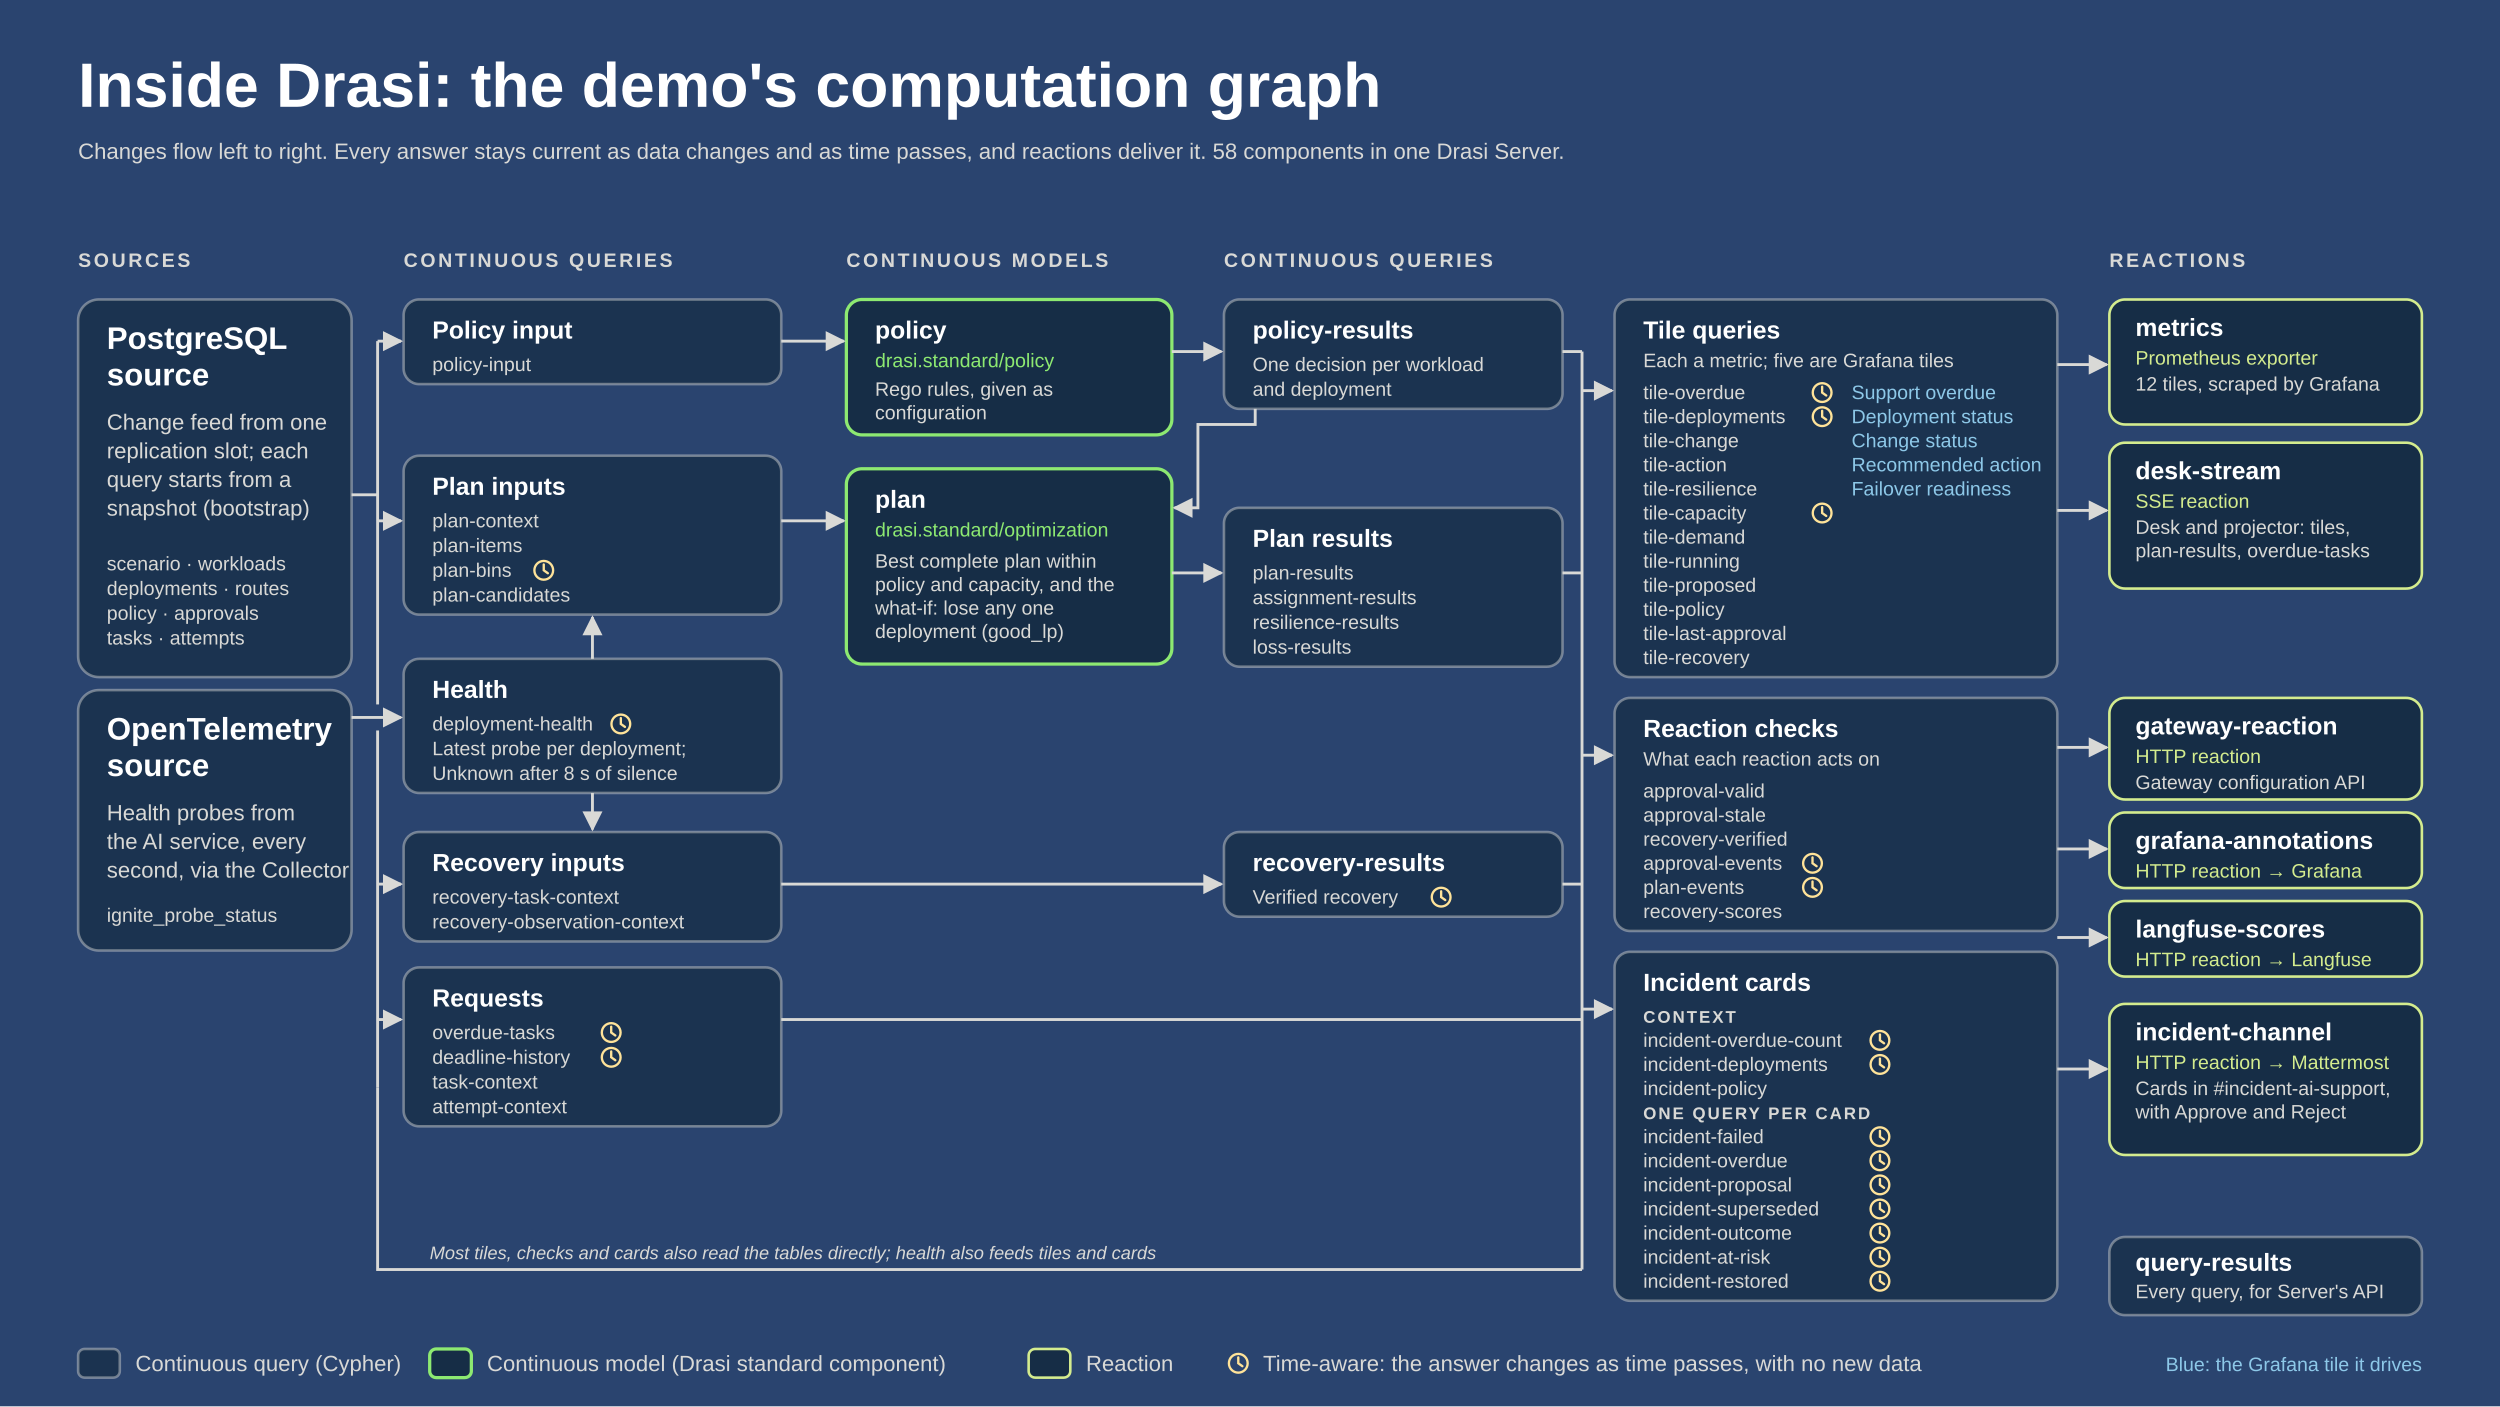
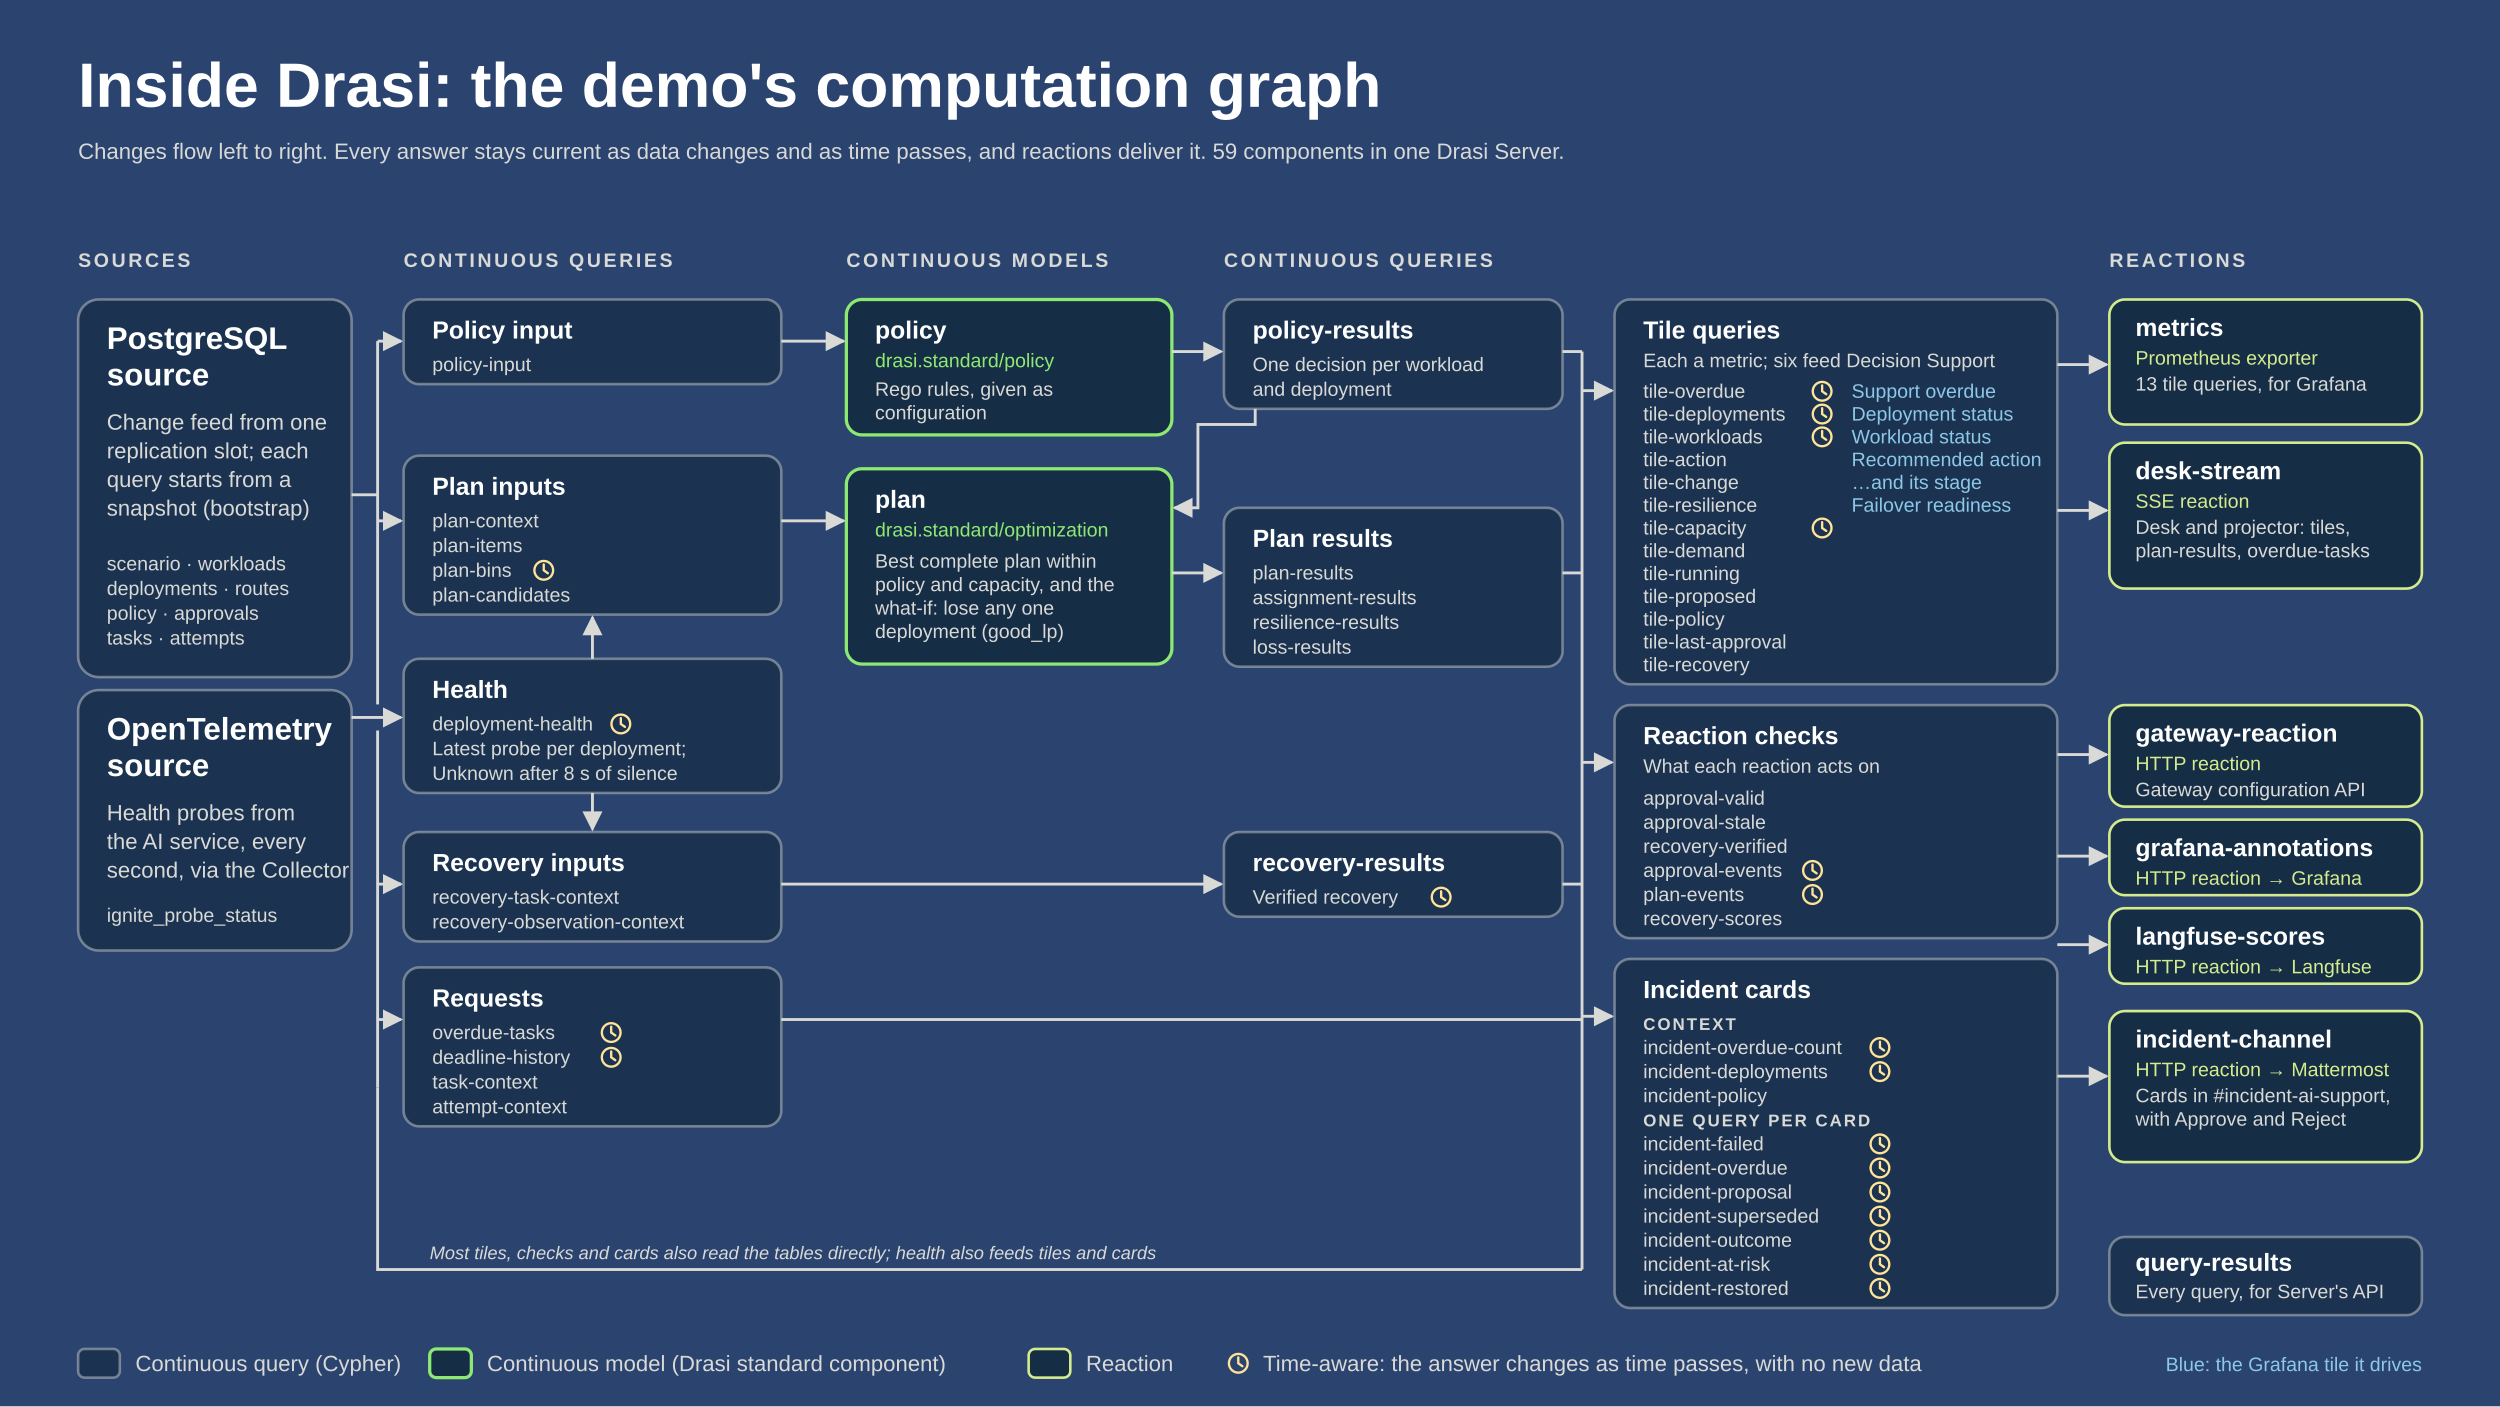
<svg xmlns="http://www.w3.org/2000/svg" viewBox="0 0 1920 1080" width="1920" height="1080" font-family="'Segoe UI', 'Segoe UI Web', 'Helvetica Neue', Arial, sans-serif">
  <defs>
    <marker id="arrow" viewBox="0 0 10 10" refX="9" refY="5" markerWidth="7" markerHeight="7" orient="auto-start-reverse">
      <path d="M0,0 L10,5 L0,10 z" fill="#D9D9D6" />
    </marker>
    <symbol id="clock" viewBox="0 0 20 20">
      <circle cx="10" cy="10" r="8" fill="none" stroke="#FFE399" stroke-width="2" />
      <path d="M10,5 V10 L13.5,12.5" fill="none" stroke="#FFE399" stroke-width="2" stroke-linecap="round" />
    </symbol>
    <style>
      .box { fill: #091F2C; fill-opacity: .45; stroke: #D9D9D6; stroke-opacity: .45; stroke-width: 2; }
      .model { fill: #091F2C; fill-opacity: .6; stroke: #8DE971; stroke-width: 2.5; }
      .group { fill: none; stroke: #8DE971; stroke-width: 2; stroke-dasharray: 7 6; }
      .out { fill: #091F2C; fill-opacity: .6; stroke: #D4EC8E; stroke-width: 2; }
      .name { fill: #FFFFFF; font-size: 19px; font-weight: 600; }
      .desc { fill: #D9D9D6; font-size: 15px; }
      .title { fill: #FFFFFF; font-size: 24px; font-weight: 600; }
      .sub { fill: #D9D9D6; font-size: 17px; }
      .accent { fill: #D4EC8E; font-size: 15px; }
      .accent-model { fill: #8DE971; font-size: 15px; }
      .tile { fill: #8DC8E8; font-size: 15px; }
      .label { fill: #D9D9D6; font-size: 13px; font-weight: 600; letter-spacing: 1.5px; }
      .note { fill: #D9D9D6; font-size: 14px; font-style: italic; }
      .head { fill: #D9D9D6; font-size: 15px; font-weight: 600; letter-spacing: 2px; }
      .flow { fill: none; stroke: #D9D9D6; stroke-width: 2.2; marker-end: url(#arrow); }
      .line { fill: none; stroke: #D9D9D6; stroke-width: 2.2; }
    </style>
  </defs>
  <rect width="1920" height="1080" fill="#2A446F" />
  <text x="60" y="82" fill="#FFFFFF" font-size="48" font-weight="600" font-family="'Segoe Sans Display', 'Segoe UI', Arial, sans-serif">Inside Drasi: the demo's computation graph</text>
-   <text x="60" y="122" class="sub" font-size="22">Changes flow left to right. Every answer stays current as data changes and as time passes, and reactions deliver it. 58 components in one Drasi Server.</text>
+   <text x="60" y="122" class="sub" font-size="22">Changes flow left to right. Every answer stays current as data changes and as time passes, and reactions deliver it. 59 components in one Drasi Server.</text>
  <text x="60" y="205" class="head">SOURCES</text>
  <text x="310" y="205" class="head">CONTINUOUS QUERIES</text>
  <text x="650" y="205" class="head">CONTINUOUS MODELS</text>
  <text x="940" y="205" class="head">CONTINUOUS QUERIES</text>
  <text x="1620" y="205" class="head">REACTIONS</text>
  <rect x="60" y="230" width="210" height="290" rx="16" class="box" />
  <text x="82" y="268" class="title">PostgreSQL</text>
  <text x="82" y="296" class="title">source</text>
  <text x="82" y="330" class="sub">Change feed from one</text>
  <text x="82" y="352" class="sub">replication slot; each</text>
  <text x="82" y="374" class="sub">query starts from a</text>
  <text x="82" y="396" class="sub">snapshot (bootstrap)</text>
  <text x="82" y="438" class="desc">scenario · workloads</text>
  <text x="82" y="457" class="desc">deployments · routes</text>
  <text x="82" y="476" class="desc">policy · approvals</text>
  <text x="82" y="495" class="desc">tasks · attempts</text>
  <rect x="60" y="530" width="210" height="200" rx="16" class="box" />
  <text x="82" y="568" class="title">OpenTelemetry</text>
  <text x="82" y="596" class="title">source</text>
  <text x="82" y="630" class="sub">Health probes from</text>
  <text x="82" y="652" class="sub">the AI service, every</text>
  <text x="82" y="674" class="sub">second, via the Collector</text>
  <text x="82" y="708" class="desc">ignite_probe_status</text>
  <rect x="310" y="230" width="290" height="65" rx="12" class="box" />
  <text x="332" y="260" class="name">Policy input</text>
  <text x="332" y="285" class="desc">policy-input</text>
  <rect x="310" y="350" width="290" height="122" rx="12" class="box" />
  <text x="332" y="380" class="name">Plan inputs</text>
  <text x="332" y="405" class="desc">plan-context</text>
  <text x="332" y="424" class="desc">plan-items</text>
  <text x="332" y="443" class="desc">plan-bins</text>
  <use href="#clock" x="408.6" y="429.0" width="18" height="18" />
  <text x="332" y="462" class="desc">plan-candidates</text>
  <rect x="310" y="506" width="290" height="103" rx="12" class="box" />
  <text x="332" y="536" class="name">Health</text>
  <text x="332" y="561" class="desc">deployment-health</text>
  <use href="#clock" x="467.8" y="547.0" width="18" height="18" />
  <text x="332" y="580" class="desc">Latest probe per deployment;</text>
  <text x="332" y="599" class="desc">Unknown after 8 s of silence</text>
  <rect x="310" y="639" width="290" height="84" rx="12" class="box" />
  <text x="332" y="669" class="name">Recovery inputs</text>
  <text x="332" y="694" class="desc">recovery-task-context</text>
  <text x="332" y="713" class="desc">recovery-observation-context</text>
  <rect x="310" y="743" width="290" height="122" rx="12" class="box" />
  <text x="332" y="773" class="name">Requests</text>
  <text x="332" y="798" class="desc">overdue-tasks</text>
  <use href="#clock" x="460.4" y="784.0" width="18" height="18" />
  <text x="332" y="817" class="desc">deadline-history</text>
  <use href="#clock" x="460.4" y="803.0" width="18" height="18" />
  <text x="332" y="836" class="desc">task-context</text>
  <text x="332" y="855" class="desc">attempt-context</text>
  <path d="M270,380 H290" class="line" />
  <path d="M290,262 V541" class="line" />
  <path d="M290,561 V835" class="line" />
  <path d="M290,262 H308" class="flow" />
  <path d="M290,400 H308" class="flow" />
  <path d="M290,679 H308" class="flow" />
  <path d="M290,783 H308" class="flow" />
  <path d="M600,783 H1215" class="line" />
  <path d="M270,551 H308" class="flow" />
  <path d="M455,506 V474" class="flow" />
  <path d="M455,609 V637" class="flow" />
  <path d="M290,835 V975 H1215" class="line" />
  <text x="330" y="967" class="note">Most tiles, checks and cards also read the tables directly; health also feeds tiles and cards</text>
  <rect x="650" y="230" width="250" height="104" rx="12" class="model" />
  <text x="672" y="260" class="name">policy</text>
  <text x="672" y="282" class="accent-model">drasi.standard/policy</text>
  <text x="672" y="304" class="desc">Rego rules, given as</text>
  <text x="672" y="322" class="desc">configuration</text>
  <path d="M600,262 H648" class="flow" />
  <rect x="650" y="360" width="250" height="150" rx="12" class="model" />
  <text x="672" y="390" class="name">plan</text>
  <text x="672" y="412" class="accent-model">drasi.standard/optimization</text>
  <text x="672" y="436" class="desc">Best complete plan within</text>
  <text x="672" y="454" class="desc">policy and capacity, and the</text>
  <text x="672" y="472" class="desc">what-if: lose any one</text>
  <text x="672" y="490" class="desc">deployment (good_lp)</text>
  <path d="M600,400 H648" class="flow" />
  <rect x="940" y="230" width="260" height="84" rx="12" class="box" />
  <text x="962" y="260" class="name">policy-results</text>
  <text x="962" y="285" class="desc">One decision per workload</text>
  <text x="962" y="304" class="desc">and deployment</text>
  <path d="M900,270 H938" class="flow" />
  <path d="M964,314 V326 H920 V390 H902" class="flow" />
  <rect x="940" y="390" width="260" height="122" rx="12" class="box" />
  <text x="962" y="420" class="name">Plan results</text>
  <text x="962" y="445" class="desc">plan-results</text>
  <text x="962" y="464" class="desc">assignment-results</text>
  <text x="962" y="483" class="desc">resilience-results</text>
  <text x="962" y="502" class="desc">loss-results</text>
  <path d="M900,440 H938" class="flow" />
  <rect x="940" y="639" width="260" height="65" rx="12" class="box" />
  <text x="962" y="669" class="name">recovery-results</text>
  <text x="962" y="694" class="desc">Verified recovery</text>
  <use href="#clock" x="1097.8" y="680.0" width="18" height="18" />
  <path d="M600,679 H938" class="flow" />
  <path d="M1200,270 H1215" class="line" />
  <path d="M1200,440 H1215" class="line" />
  <path d="M1200,679 H1215" class="line" />
  <path d="M1215,270 V975" class="line" />
-   <rect x="1240" y="230" width="340" height="290.0" rx="12" class="box" />
+   <rect x="1240" y="230" width="340" height="295.5" rx="12" class="box" />
  <text x="1262" y="260" class="name">Tile queries</text>
-   <text x="1262" y="282" class="desc">Each a metric; five are Grafana tiles</text>
-   <text x="1262" y="306.5" class="desc">tile-overdue</text>
-   <use href="#clock" x="1390.4" y="292.5" width="18" height="18" />
-   <text x="1422" y="306.5" class="tile">Support overdue</text>
-   <text x="1262" y="325.0" class="desc">tile-deployments</text>
-   <use href="#clock" x="1390.4" y="311.0" width="18" height="18" />
-   <text x="1422" y="325.0" class="tile">Deployment status</text>
-   <text x="1262" y="343.5" class="desc">tile-change</text>
-   <text x="1422" y="343.5" class="tile">Change status</text>
-   <text x="1262" y="362.0" class="desc">tile-action</text>
-   <text x="1422" y="362.0" class="tile">Recommended action</text>
-   <text x="1262" y="380.5" class="desc">tile-resilience</text>
-   <text x="1422" y="380.5" class="tile">Failover readiness</text>
-   <text x="1262" y="399.0" class="desc">tile-capacity</text>
-   <use href="#clock" x="1390.4" y="385.0" width="18" height="18" />
-   <text x="1262" y="417.5" class="desc">tile-demand</text>
-   <text x="1262" y="436.0" class="desc">tile-running</text>
-   <text x="1262" y="454.5" class="desc">tile-proposed</text>
-   <text x="1262" y="473.0" class="desc">tile-policy</text>
-   <text x="1262" y="491.5" class="desc">tile-last-approval</text>
-   <text x="1262" y="510.0" class="desc">tile-recovery</text>
-   <rect x="1240" y="536.0" width="340" height="179.0" rx="12" class="box" />
-   <text x="1262" y="566.0" class="name">Reaction checks</text>
-   <text x="1262" y="588.0" class="desc">What each reaction acts on</text>
-   <text x="1262" y="612.5" class="desc">approval-valid</text>
-   <text x="1262" y="631.0" class="desc">approval-stale</text>
-   <text x="1262" y="649.5" class="desc">recovery-verified</text>
-   <text x="1262" y="668.0" class="desc">approval-events</text>
-   <use href="#clock" x="1383.0" y="654.0" width="18" height="18" />
-   <text x="1262" y="686.5" class="desc">plan-events</text>
-   <use href="#clock" x="1383.0" y="672.5" width="18" height="18" />
-   <text x="1262" y="705.0" class="desc">recovery-scores</text>
-   <rect x="1240" y="731.0" width="340" height="268.0" rx="12" class="box" />
-   <text x="1262" y="761.0" class="name">Incident cards</text>
-   <text x="1262" y="785.5" class="label">CONTEXT</text>
-   <text x="1262" y="804.0" class="desc">incident-overdue-count</text>
-   <use href="#clock" x="1434.8" y="790.0" width="18" height="18" />
-   <text x="1262" y="822.5" class="desc">incident-deployments</text>
-   <use href="#clock" x="1434.8" y="808.5" width="18" height="18" />
-   <text x="1262" y="841.0" class="desc">incident-policy</text>
-   <text x="1262" y="859.5" class="label">ONE QUERY PER CARD</text>
-   <text x="1262" y="878.0" class="desc">incident-failed</text>
-   <use href="#clock" x="1434.8" y="864.0" width="18" height="18" />
-   <text x="1262" y="896.5" class="desc">incident-overdue</text>
-   <use href="#clock" x="1434.8" y="882.5" width="18" height="18" />
-   <text x="1262" y="915.0" class="desc">incident-proposal</text>
-   <use href="#clock" x="1434.8" y="901.0" width="18" height="18" />
-   <text x="1262" y="933.5" class="desc">incident-superseded</text>
-   <use href="#clock" x="1434.8" y="919.5" width="18" height="18" />
-   <text x="1262" y="952.0" class="desc">incident-outcome</text>
-   <use href="#clock" x="1434.8" y="938.0" width="18" height="18" />
-   <text x="1262" y="970.5" class="desc">incident-at-risk</text>
-   <use href="#clock" x="1434.8" y="956.5" width="18" height="18" />
-   <text x="1262" y="989.0" class="desc">incident-restored</text>
-   <use href="#clock" x="1434.8" y="975.0" width="18" height="18" />
+   <text x="1262" y="282" class="desc">Each a metric; six feed Decision Support</text>
+   <text x="1262" y="305.5" class="desc">tile-overdue</text>
+   <use href="#clock" x="1390.4" y="291.5" width="18" height="18" />
+   <text x="1422" y="305.5" class="tile">Support overdue</text>
+   <text x="1262" y="323.0" class="desc">tile-deployments</text>
+   <use href="#clock" x="1390.4" y="309.0" width="18" height="18" />
+   <text x="1422" y="323.0" class="tile">Deployment status</text>
+   <text x="1262" y="340.5" class="desc">tile-workloads</text>
+   <use href="#clock" x="1390.4" y="326.5" width="18" height="18" />
+   <text x="1422" y="340.5" class="tile">Workload status</text>
+   <text x="1262" y="358.0" class="desc">tile-action</text>
+   <text x="1422" y="358.0" class="tile">Recommended action</text>
+   <text x="1262" y="375.5" class="desc">tile-change</text>
+   <text x="1422" y="375.5" class="tile">…and its stage</text>
+   <text x="1262" y="393.0" class="desc">tile-resilience</text>
+   <text x="1422" y="393.0" class="tile">Failover readiness</text>
+   <text x="1262" y="410.5" class="desc">tile-capacity</text>
+   <use href="#clock" x="1390.4" y="396.5" width="18" height="18" />
+   <text x="1262" y="428.0" class="desc">tile-demand</text>
+   <text x="1262" y="445.5" class="desc">tile-running</text>
+   <text x="1262" y="463.0" class="desc">tile-proposed</text>
+   <text x="1262" y="480.5" class="desc">tile-policy</text>
+   <text x="1262" y="498.0" class="desc">tile-last-approval</text>
+   <text x="1262" y="515.5" class="desc">tile-recovery</text>
+   <rect x="1240" y="541.5" width="340" height="179.0" rx="12" class="box" />
+   <text x="1262" y="571.5" class="name">Reaction checks</text>
+   <text x="1262" y="593.5" class="desc">What each reaction acts on</text>
+   <text x="1262" y="618.0" class="desc">approval-valid</text>
+   <text x="1262" y="636.5" class="desc">approval-stale</text>
+   <text x="1262" y="655.0" class="desc">recovery-verified</text>
+   <text x="1262" y="673.5" class="desc">approval-events</text>
+   <use href="#clock" x="1383.0" y="659.5" width="18" height="18" />
+   <text x="1262" y="692.0" class="desc">plan-events</text>
+   <use href="#clock" x="1383.0" y="678.0" width="18" height="18" />
+   <text x="1262" y="710.5" class="desc">recovery-scores</text>
+   <rect x="1240" y="736.5" width="340" height="268.0" rx="12" class="box" />
+   <text x="1262" y="766.5" class="name">Incident cards</text>
+   <text x="1262" y="791.0" class="label">CONTEXT</text>
+   <text x="1262" y="809.5" class="desc">incident-overdue-count</text>
+   <use href="#clock" x="1434.8" y="795.5" width="18" height="18" />
+   <text x="1262" y="828.0" class="desc">incident-deployments</text>
+   <use href="#clock" x="1434.8" y="814.0" width="18" height="18" />
+   <text x="1262" y="846.5" class="desc">incident-policy</text>
+   <text x="1262" y="865.0" class="label">ONE QUERY PER CARD</text>
+   <text x="1262" y="883.5" class="desc">incident-failed</text>
+   <use href="#clock" x="1434.8" y="869.5" width="18" height="18" />
+   <text x="1262" y="902.0" class="desc">incident-overdue</text>
+   <use href="#clock" x="1434.8" y="888.0" width="18" height="18" />
+   <text x="1262" y="920.5" class="desc">incident-proposal</text>
+   <use href="#clock" x="1434.8" y="906.5" width="18" height="18" />
+   <text x="1262" y="939.0" class="desc">incident-superseded</text>
+   <use href="#clock" x="1434.8" y="925.0" width="18" height="18" />
+   <text x="1262" y="957.5" class="desc">incident-outcome</text>
+   <use href="#clock" x="1434.8" y="943.5" width="18" height="18" />
+   <text x="1262" y="976.0" class="desc">incident-at-risk</text>
+   <use href="#clock" x="1434.8" y="962.0" width="18" height="18" />
+   <text x="1262" y="994.5" class="desc">incident-restored</text>
+   <use href="#clock" x="1434.8" y="980.5" width="18" height="18" />
  <path d="M1215,300 H1238" class="flow" />
-   <path d="M1215,580.0 H1238" class="flow" />
-   <path d="M1215,775.0 H1238" class="flow" />
+   <path d="M1215,585.5 H1238" class="flow" />
+   <path d="M1215,780.5 H1238" class="flow" />
  <rect x="1620" y="230" width="240" height="96" rx="12" class="out" />
  <text x="1640" y="258" class="name">metrics</text>
  <text x="1640" y="280" class="accent">Prometheus exporter</text>
-   <text x="1640" y="300" class="desc">12 tiles, scraped by Grafana</text>
+   <text x="1640" y="300" class="desc">13 tile queries, for Grafana</text>
  <rect x="1620" y="340" width="240" height="112" rx="12" class="out" />
  <text x="1640" y="368" class="name">desk-stream</text>
  <text x="1640" y="390" class="accent">SSE reaction</text>
  <text x="1640" y="410" class="desc">Desk and projector: tiles,</text>
  <text x="1640" y="428" class="desc">plan-results, overdue-tasks</text>
  <path d="M1580,280 H1618" class="flow" />
  <path d="M1580,392 H1618" class="flow" />
-   <rect x="1620" y="536.0" width="240" height="78" rx="12" class="out" />
-   <text x="1640" y="564.0" class="name">gateway-reaction</text>
-   <text x="1640" y="586.0" class="accent">HTTP reaction</text>
-   <text x="1640" y="606.0" class="desc">Gateway configuration API</text>
-   <rect x="1620" y="624.0" width="240" height="58" rx="12" class="out" />
-   <text x="1640" y="652.0" class="name">grafana-annotations</text>
-   <text x="1640" y="674.0" class="accent">HTTP reaction → Grafana</text>
-   <rect x="1620" y="692.0" width="240" height="58" rx="12" class="out" />
-   <text x="1640" y="720.0" class="name">langfuse-scores</text>
-   <text x="1640" y="742.0" class="accent">HTTP reaction → Langfuse</text>
-   <path d="M1580,574.0 H1618" class="flow" />
-   <path d="M1580,652.0 H1618" class="flow" />
-   <path d="M1580,720.0 H1618" class="flow" />
-   <rect x="1620" y="771.0" width="240" height="116" rx="12" class="out" />
-   <text x="1640" y="799.0" class="name">incident-channel</text>
-   <text x="1640" y="821.0" class="accent">HTTP reaction → Mattermost</text>
-   <text x="1640" y="841.0" class="desc">Cards in #incident-ai-support,</text>
-   <text x="1640" y="859.0" class="desc">with Approve and Reject</text>
-   <path d="M1580,821.0 H1618" class="flow" />
+   <rect x="1620" y="541.5" width="240" height="78" rx="12" class="out" />
+   <text x="1640" y="569.5" class="name">gateway-reaction</text>
+   <text x="1640" y="591.5" class="accent">HTTP reaction</text>
+   <text x="1640" y="611.5" class="desc">Gateway configuration API</text>
+   <rect x="1620" y="629.5" width="240" height="58" rx="12" class="out" />
+   <text x="1640" y="657.5" class="name">grafana-annotations</text>
+   <text x="1640" y="679.5" class="accent">HTTP reaction → Grafana</text>
+   <rect x="1620" y="697.5" width="240" height="58" rx="12" class="out" />
+   <text x="1640" y="725.5" class="name">langfuse-scores</text>
+   <text x="1640" y="747.5" class="accent">HTTP reaction → Langfuse</text>
+   <path d="M1580,579.5 H1618" class="flow" />
+   <path d="M1580,657.5 H1618" class="flow" />
+   <path d="M1580,725.5 H1618" class="flow" />
+   <rect x="1620" y="776.5" width="240" height="116" rx="12" class="out" />
+   <text x="1640" y="804.5" class="name">incident-channel</text>
+   <text x="1640" y="826.5" class="accent">HTTP reaction → Mattermost</text>
+   <text x="1640" y="846.5" class="desc">Cards in #incident-ai-support,</text>
+   <text x="1640" y="864.5" class="desc">with Approve and Reject</text>
+   <path d="M1580,826.5 H1618" class="flow" />
  <rect x="1620" y="950" width="240" height="60" rx="12" class="box" />
  <text x="1640" y="976" class="name">query-results</text>
  <text x="1640" y="997" class="desc">Every query, for Server's API</text>
  <rect x="60" y="1036" width="32" height="22" rx="5" class="box" />
  <text x="104" y="1053" class="sub">Continuous query (Cypher)</text>
  <rect x="330" y="1036" width="32" height="22" rx="5" class="model" />
  <text x="374" y="1053" class="sub">Continuous model (Drasi standard component)</text>
  <rect x="790" y="1036" width="32" height="22" rx="5" class="out" />
  <text x="834" y="1053" class="sub">Reaction</text>
  <use href="#clock" x="942" y="1038" width="18" height="18" />
  <text x="970" y="1053" class="sub">Time-aware: the answer changes as time passes, with no new data</text>
  <text x="1860" y="1053" class="tile" text-anchor="end">Blue: the Grafana tile it drives</text>
</svg>
